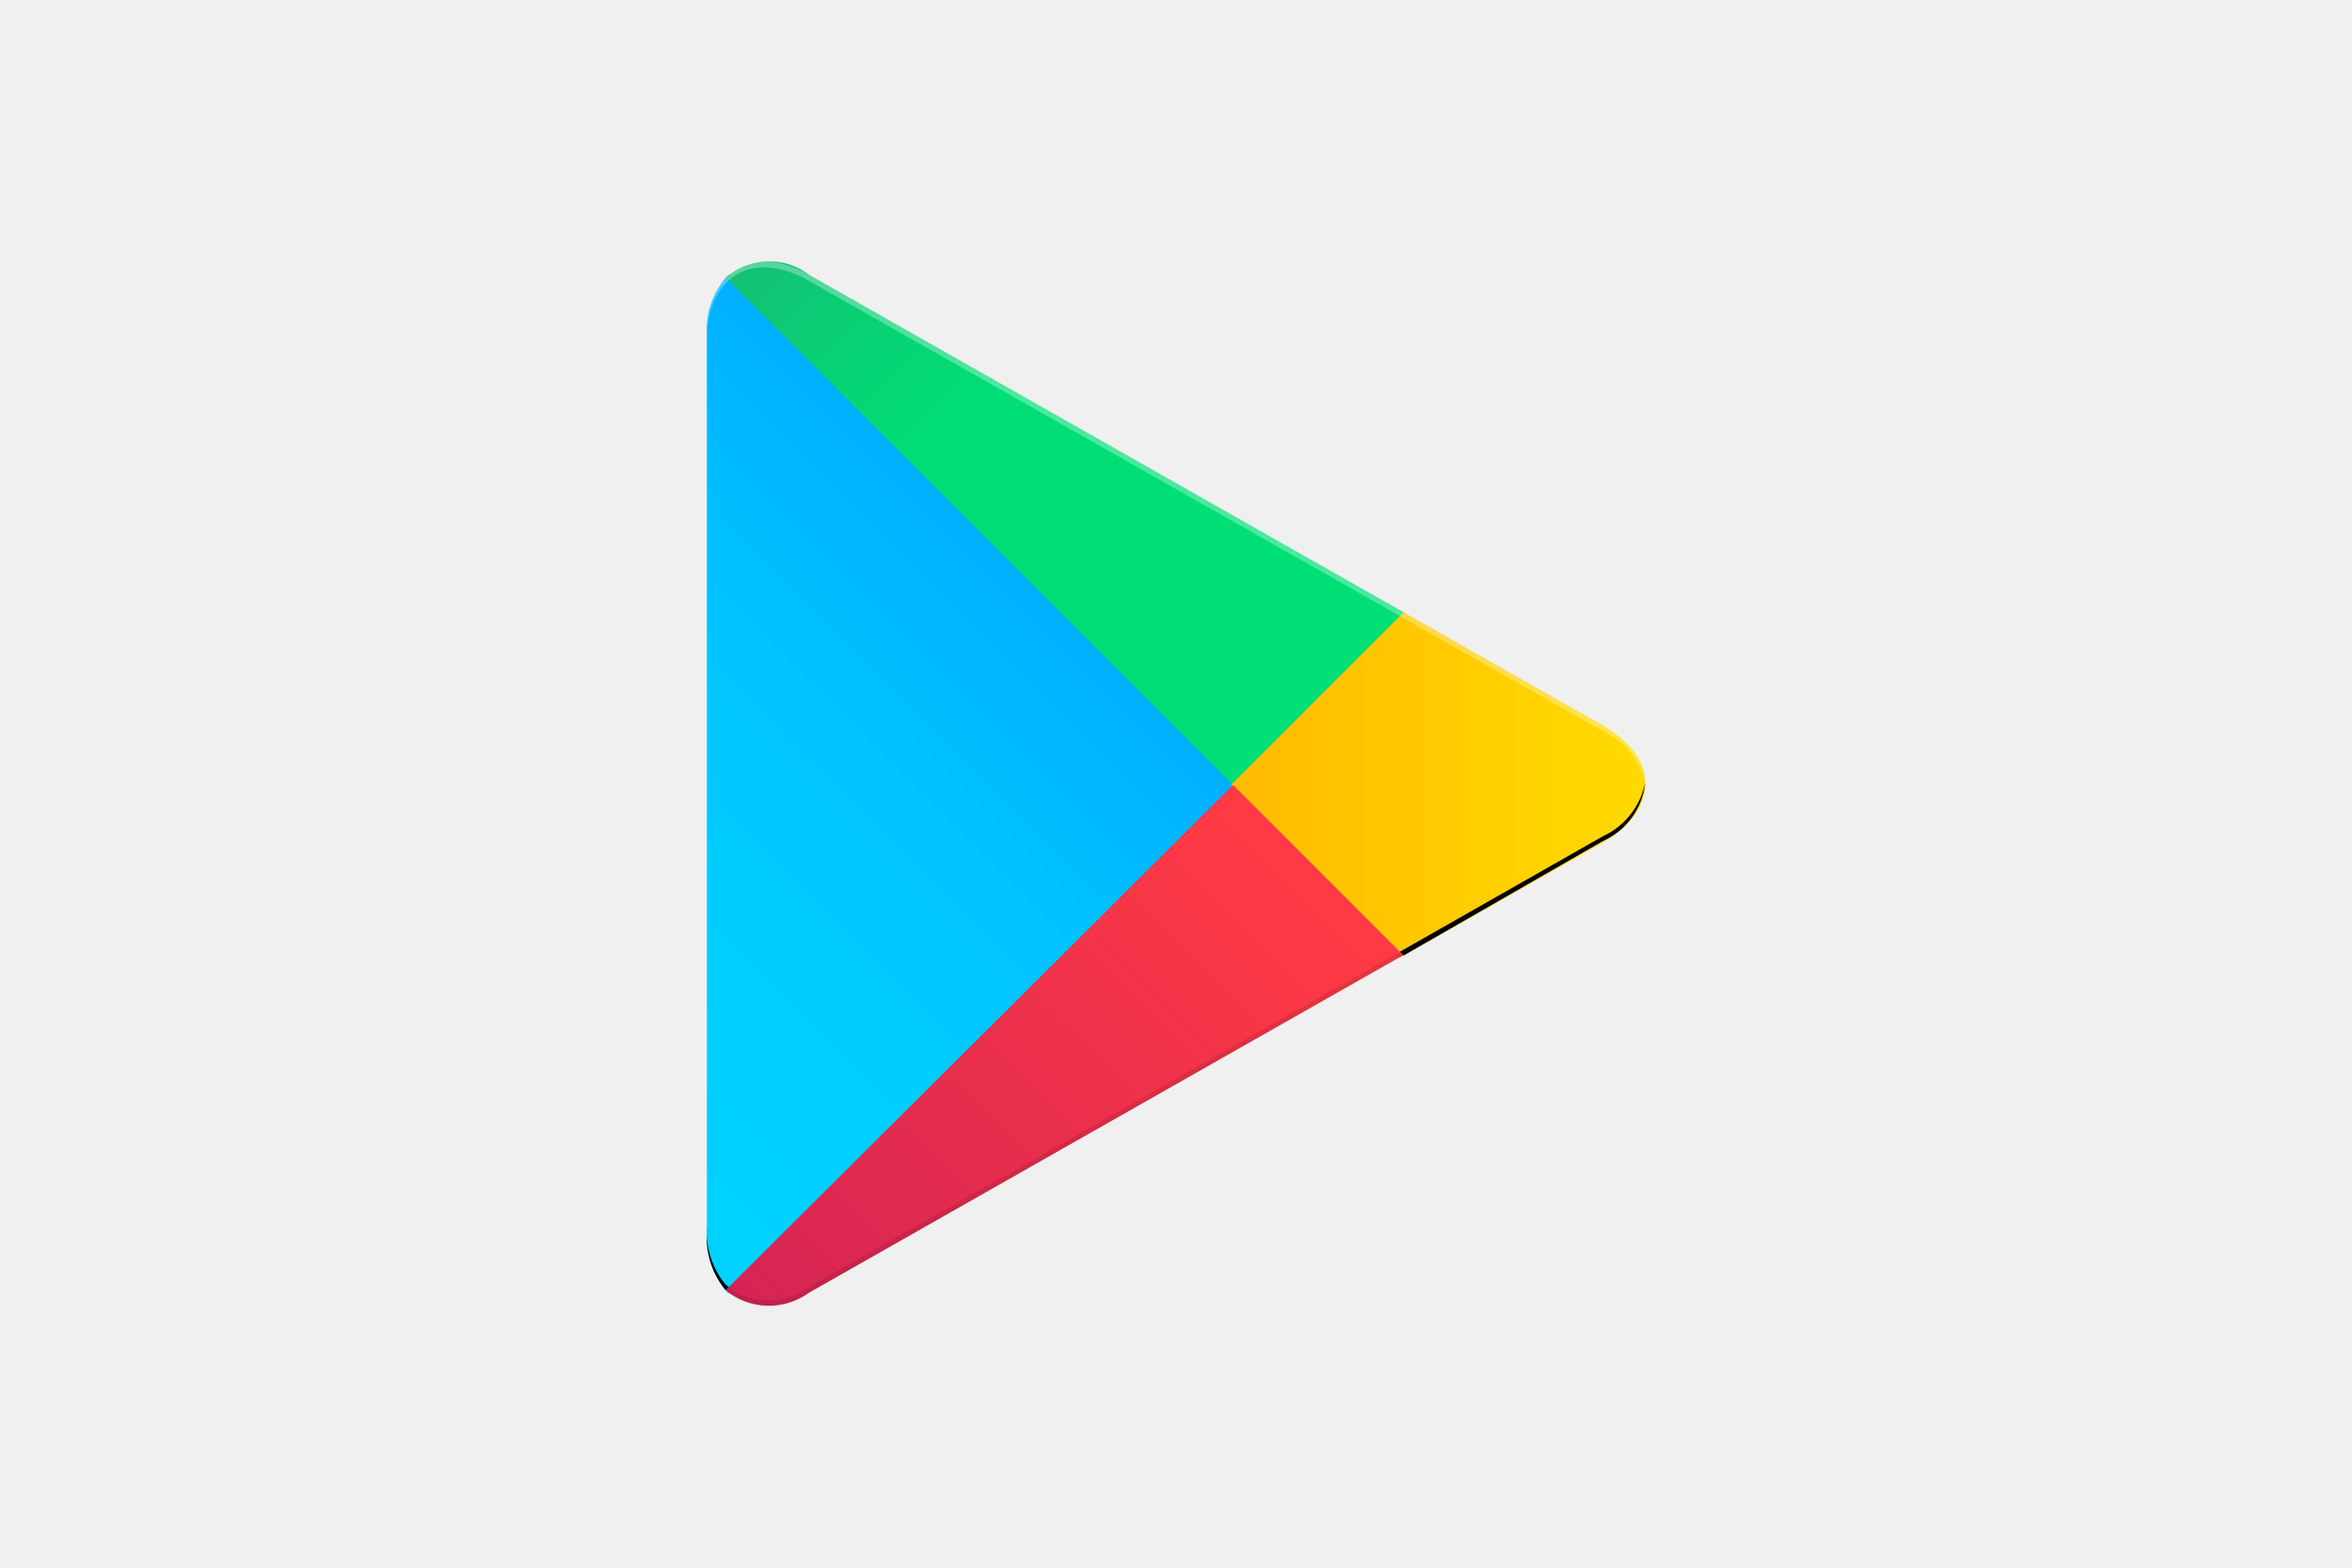
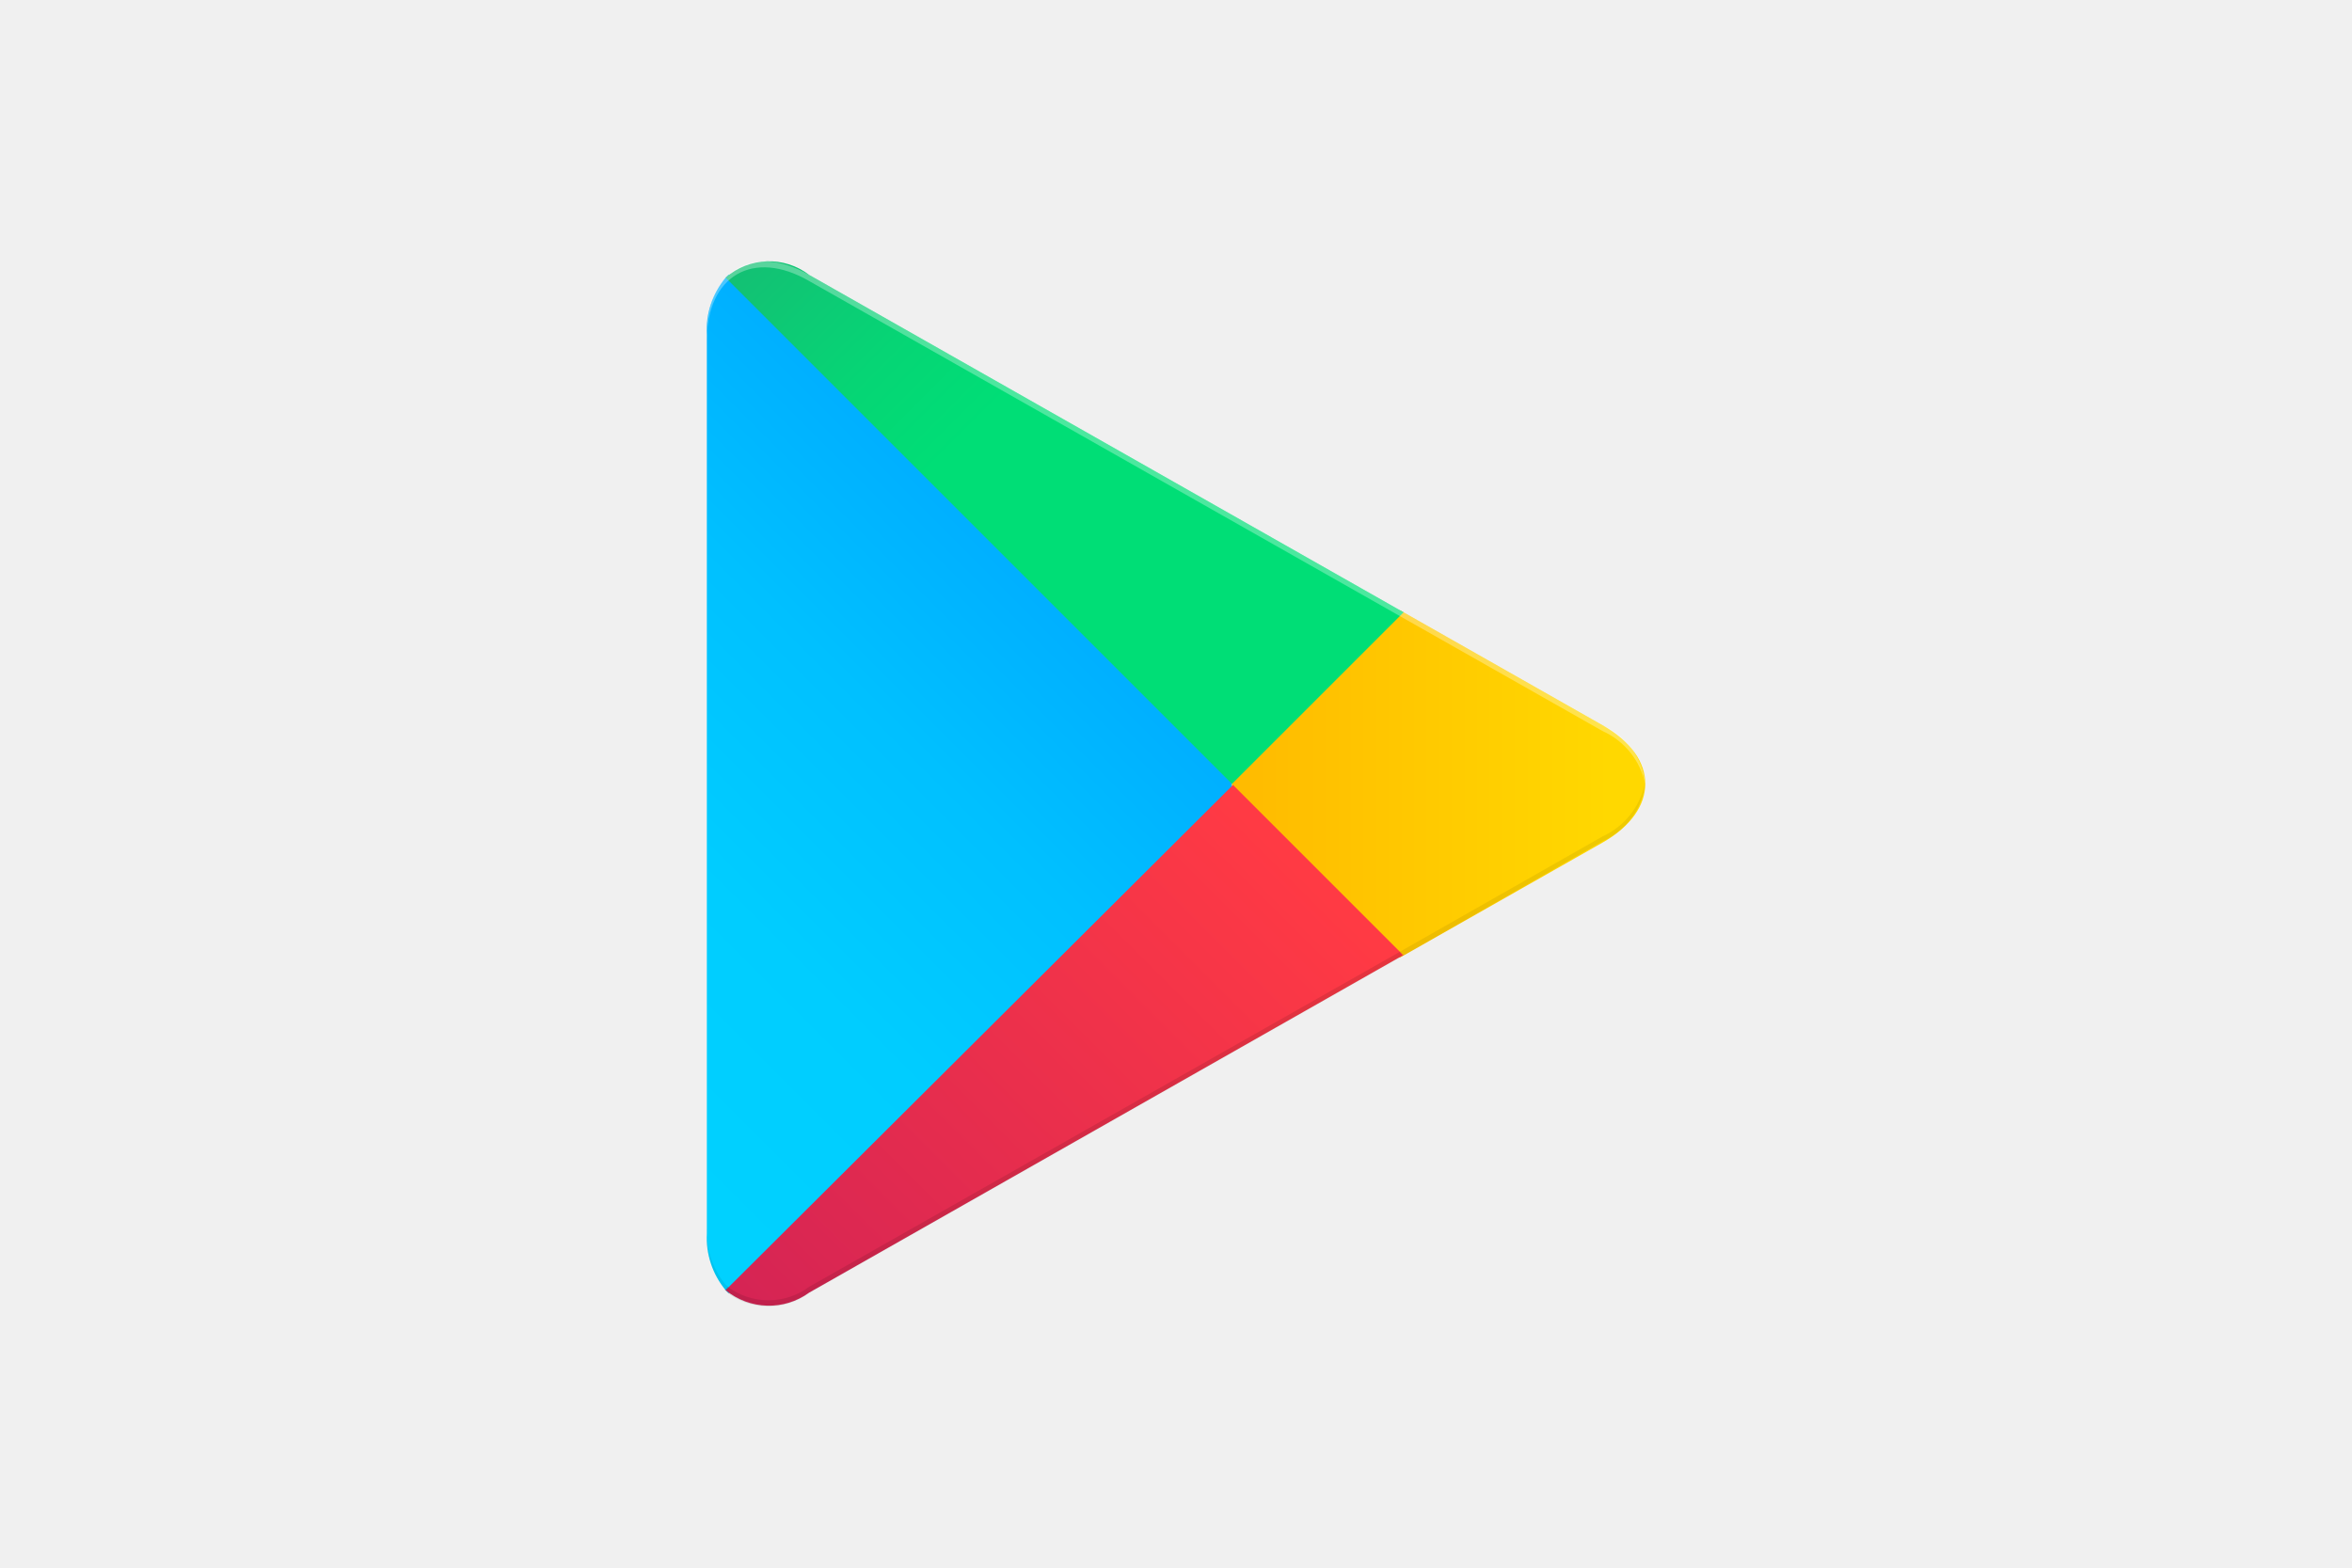
<svg xmlns="http://www.w3.org/2000/svg" height="800" width="1200" id="svg60" version="1.1" viewBox="-4.126 -7.659 35.759 45.954">
  <defs id="defs38">
    <linearGradient gradientUnits="userSpaceOnUse" y2="21.86" x2="-5.9" y1="1.87" x1="14.09" id="linear-gradient">
      <stop id="stop4" stop-color="#008eff" offset="0" />
      <stop id="stop6" stop-color="#008fff" offset=".01" />
      <stop id="stop8" stop-color="#00acff" offset=".26" />
      <stop id="stop10" stop-color="#00c0ff" offset=".51" />
      <stop id="stop12" stop-color="#00cdff" offset=".76" />
      <stop id="stop14" stop-color="#00d1ff" offset="1" />
    </linearGradient>
    <linearGradient gradientUnits="userSpaceOnUse" y2="15.32" x2="-2.37" y1="15.32" x1="26.45" id="linear-gradient-2">
      <stop id="stop17" stop-color="#ffd800" offset="0" />
      <stop id="stop19" stop-color="#ff8a00" offset="1" />
    </linearGradient>
    <linearGradient gradientUnits="userSpaceOnUse" y2="45.15" x2="-9.41" y1="18.05" x1="17.69" id="linear-gradient-3">
      <stop id="stop22" stop-color="#ff3a44" offset="0" />
      <stop id="stop24" stop-color="#b11162" offset="1" />
    </linearGradient>
    <linearGradient gradientUnits="userSpaceOnUse" y2="3.81" x2="8.92" y1="-8.29" x1="-3.19" id="linear-gradient-4">
      <stop id="stop27" stop-color="#328e71" offset="0" />
      <stop id="stop29" stop-color="#2d9571" offset=".07" />
      <stop id="stop31" stop-color="#15bd74" offset=".48" />
      <stop id="stop33" stop-color="#06d575" offset=".8" />
      <stop id="stop35" stop-color="#00de76" offset="1" />
    </linearGradient>
    <style id="style2">.cls-7{opacity:.07}</style>
  </defs>
  <g transform="translate(.004)" id="g58">
    <g id="g56">
      <path id="path40" d="M.55.48A2.39 2.39 0 000 2.15v26.34a2.41 2.41 0 00.55 1.67l.09.09 14.75-14.76v-.35L.64.39z" fill="url(#linear-gradient)" />
      <path id="path42" d="M20.31 20.41l-4.92-4.92v-.35l4.92-4.91.11.06 5.83 3.31c1.67.94 1.67 2.49 0 3.44l-5.83 3.31z" fill="url(#linear-gradient-2)" />
      <path id="path44" d="M20.42 20.35l-5-5L.55 30.16a2 2 0 002.45.07l17.39-9.88" fill="url(#linear-gradient-3)" />
      <path id="path46" d="M20.42 10.29L3 .4A1.93 1.93 0 00.55.48l14.84 14.84z" fill="url(#linear-gradient-4)" />
      <path id="path48" d="M20.31 20.24L3 30.06a2 2 0 01-2.39 0l-.09.09.09.09a2 2 0 002.39 0l17.39-9.88z" opacity=".1" />
-       <path id="path50" d="M.55 30A2.43 2.43 0 010 28.32v.17a2.41 2.41 0 00.55 1.67l.09-.09z" className="cls-7" />
-       <path id="path52" d="M26.25 16.86l-5.94 3.38.11.11L26.25 17a2.11 2.11 0 001.25-1.72 2.21 2.21 0 01-1.25 1.58z" className="cls-7" />
+       <path id="path50" d="M.55 30A2.43 2.43 0 010 28.32v.17a2.41 2.41 0 00.55 1.67l.09-.09z" class="cls-7" />
+       <path id="path52" d="M26.25 16.86l-5.94 3.38.11.11L26.25 17a2.11 2.11 0 001.25-1.72 2.21 2.21 0 01-1.25 1.58z" class="cls-7" />
      <path id="path54" d="M3 .58l23.25 13.19a2.2 2.2 0 011.25 1.55 2.09 2.09 0 00-1.25-1.72L3 .4C1.36-.54 0 .24 0 2.15v.17C0 .42 1.36-.37 3 .58z" fill="#fff" opacity=".3" />
    </g>
  </g>
</svg>
